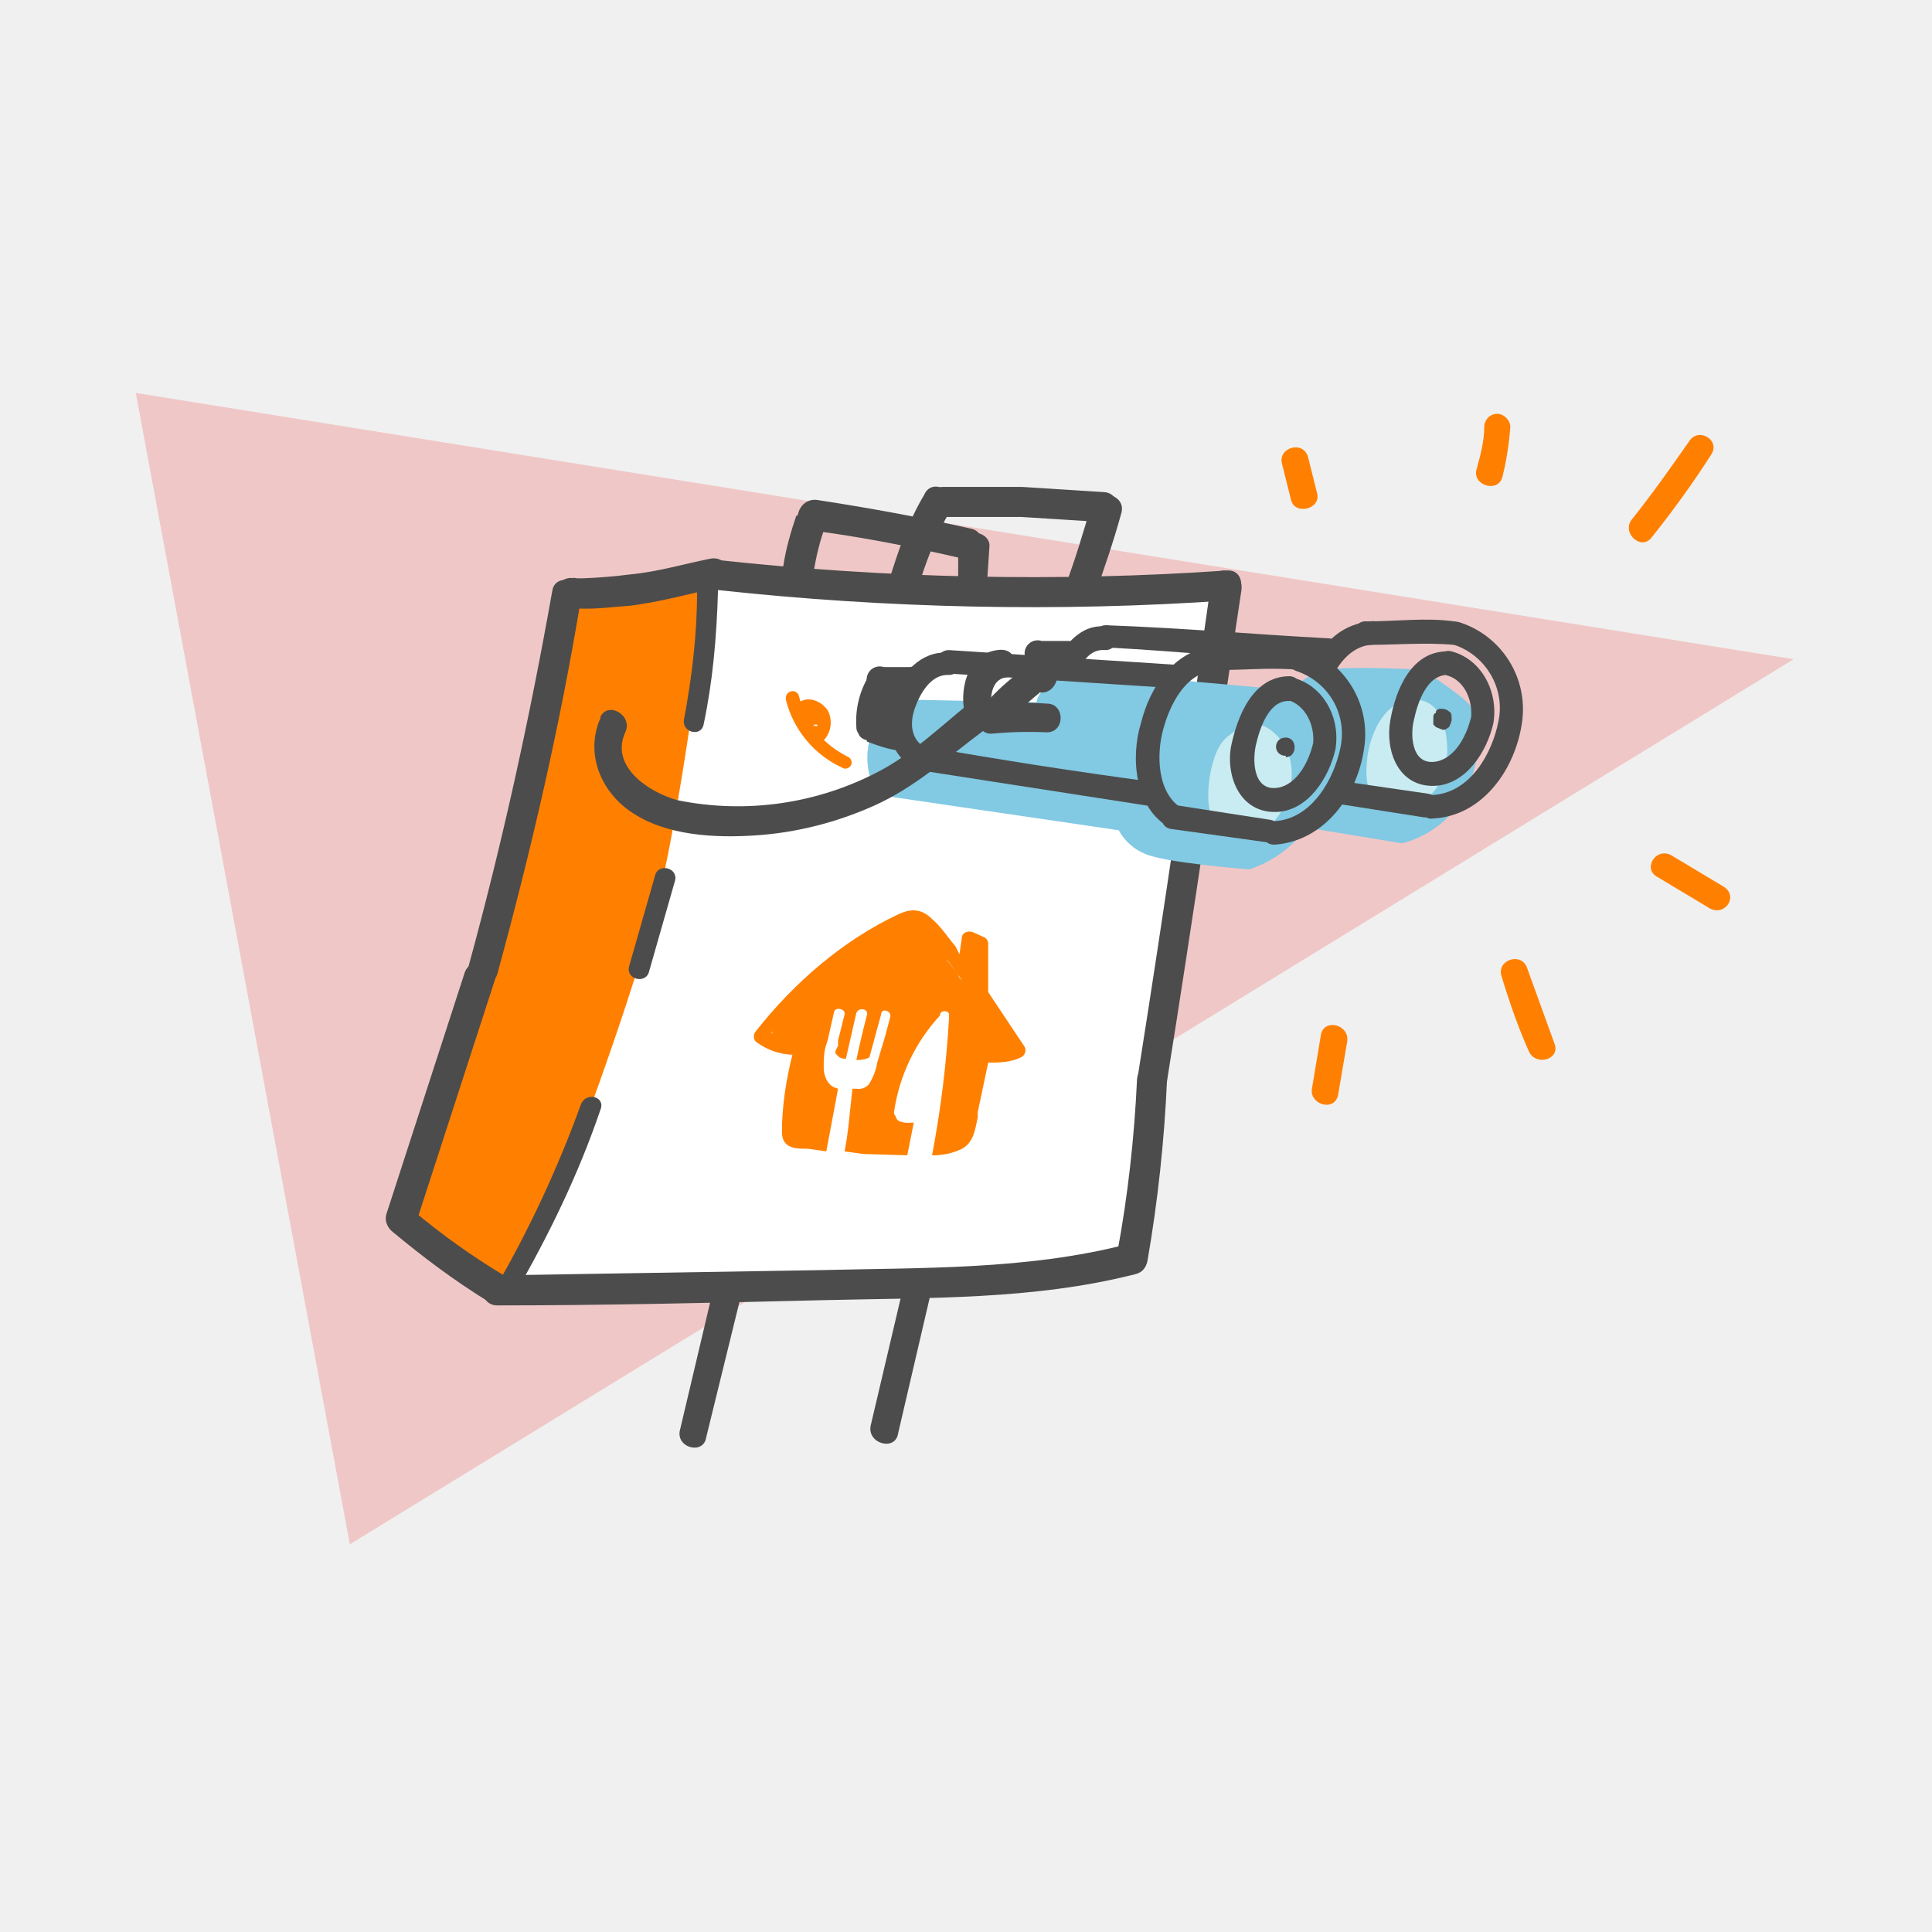
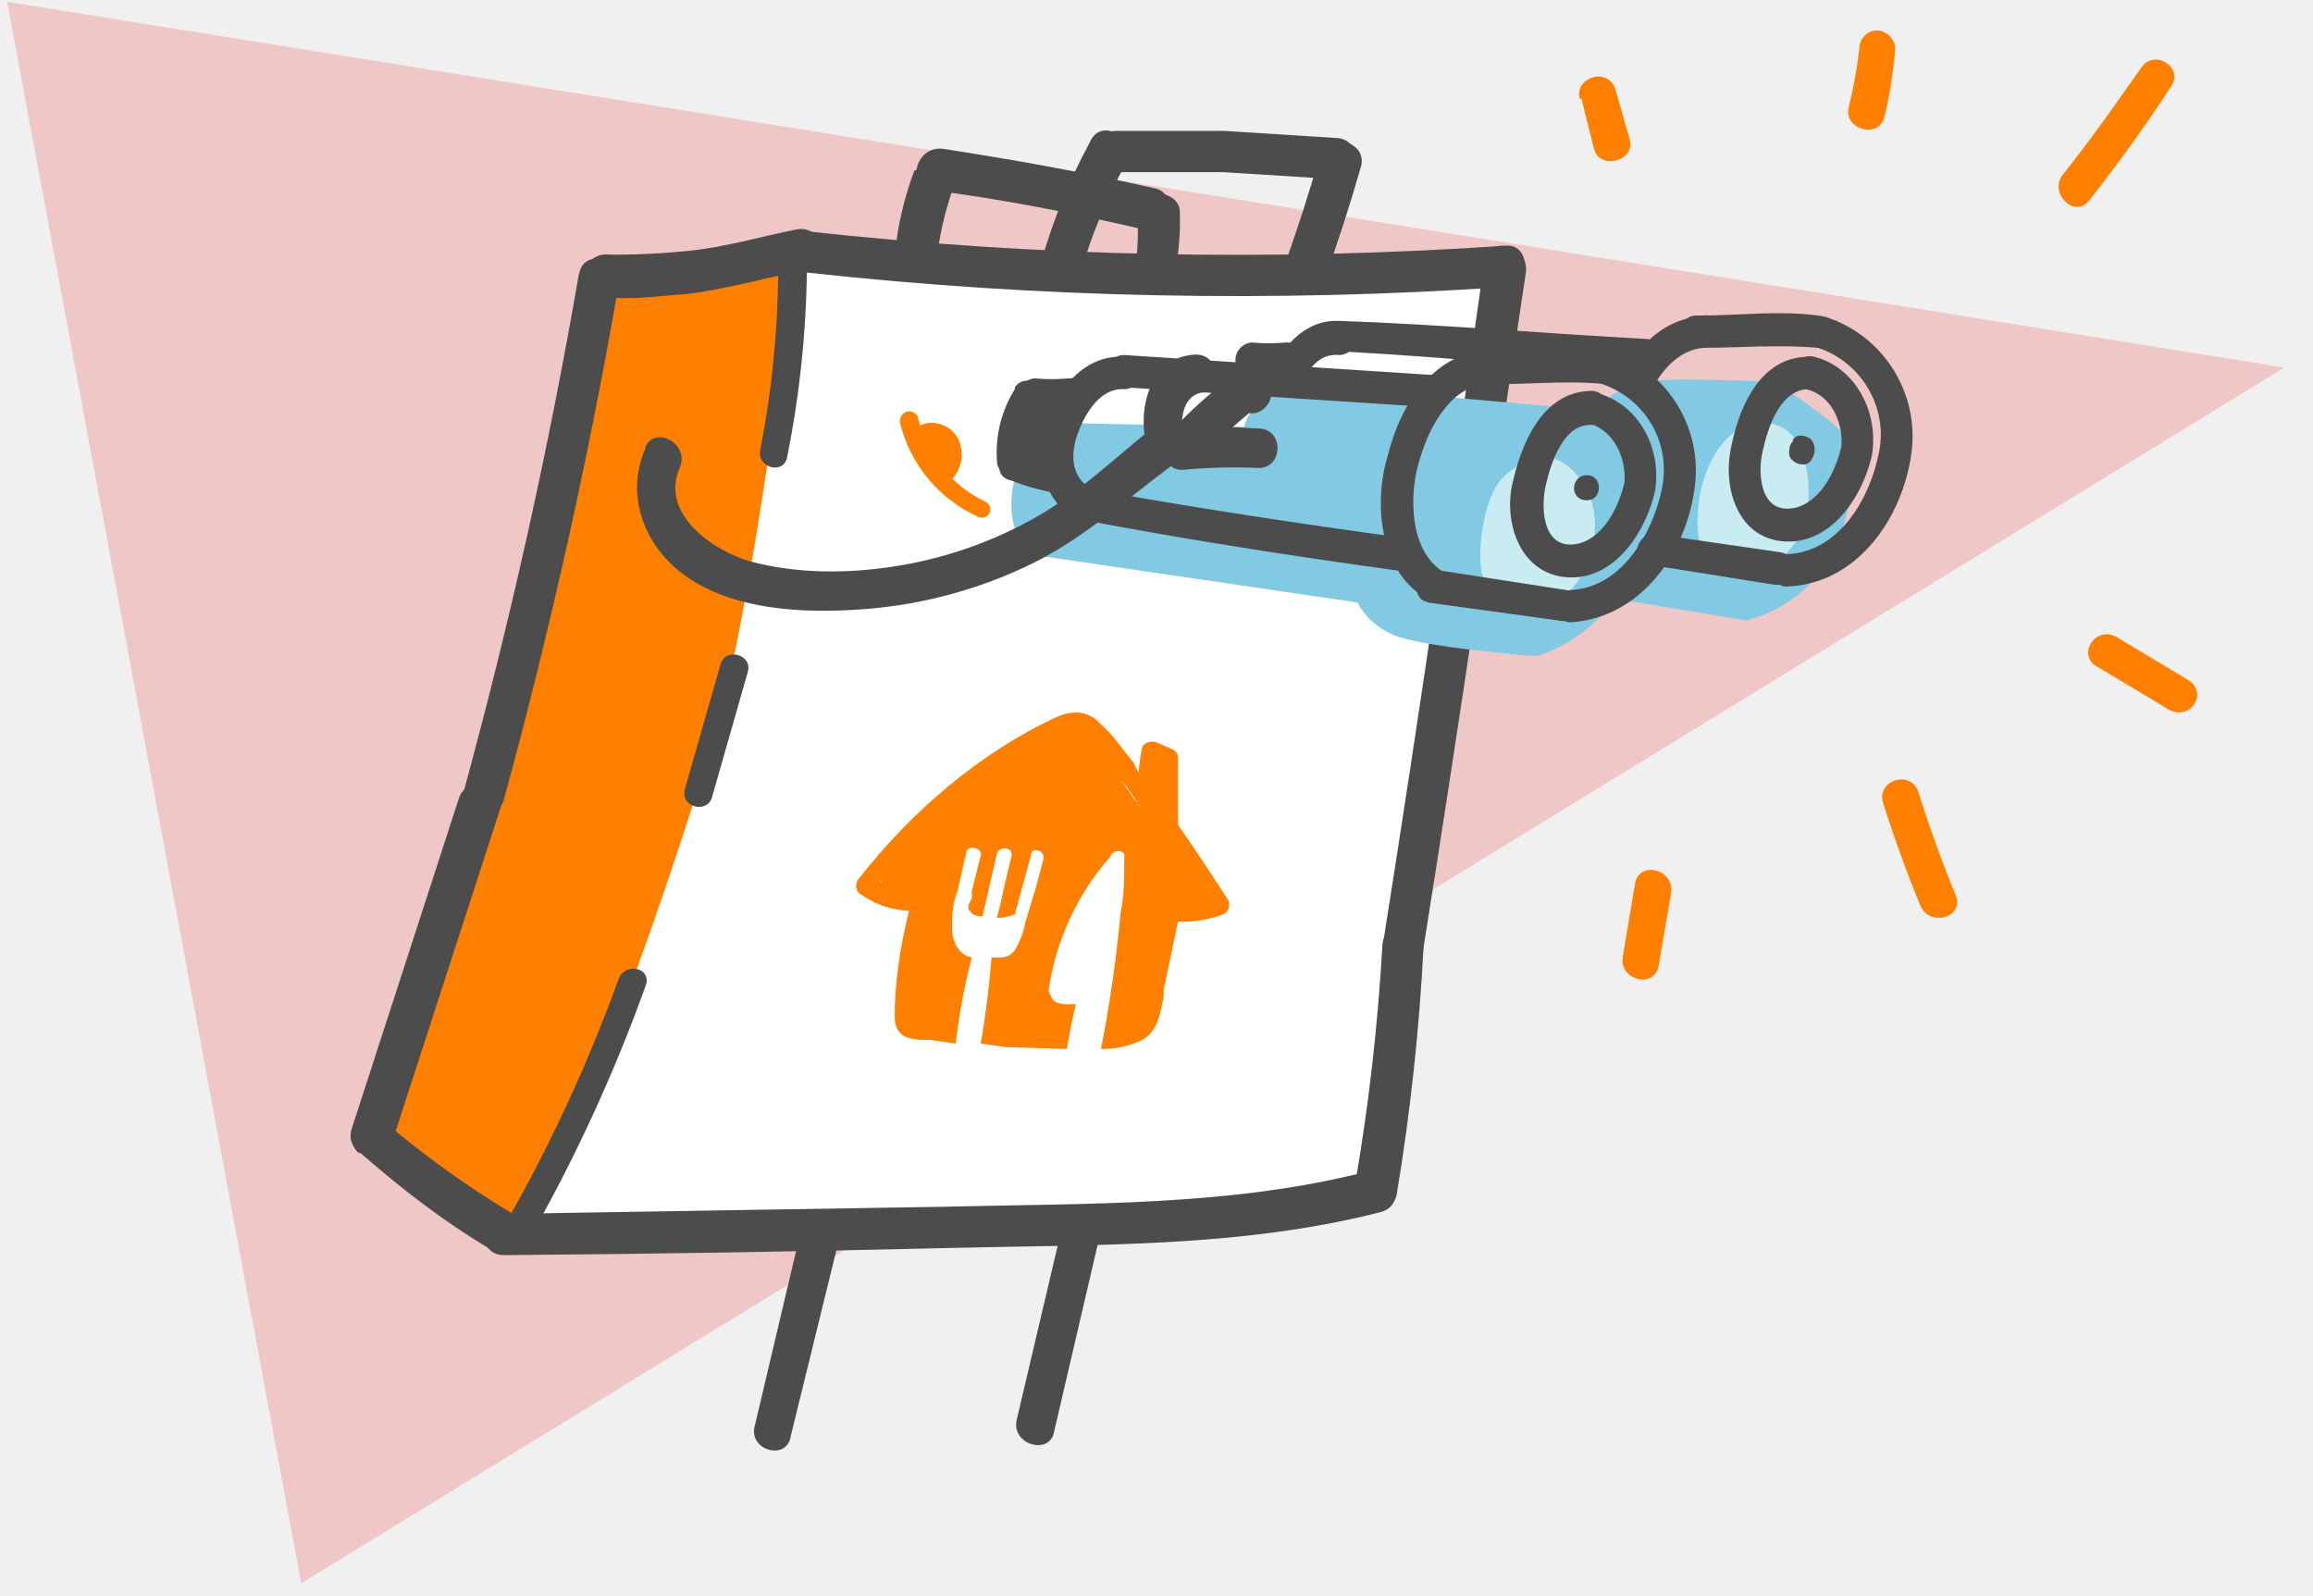
- <svg xmlns="http://www.w3.org/2000/svg" fill="none" viewBox="0 0 148 148">
-   <path d="m10.4 30.1 16.4 88.2 110.6-67.8-127-20.4Z" fill="#F0C7C7" />
-   <path d="M30.8 93.3s6.3-18 7.3-22.7l5.5-25.2s6.3-.1 10-1.3c0 0 10.2.3 14.6.8 4.3.4 25.7 0 25.7 0s-4.7 28-4.9 33c-.2 5-1.9 18.6-1.9 18.6s-33.4 1.7-39 2.3c-5.6.7-9.3 0-9.3 0l-8-5.5Z" fill="#fff" />
-   <path d="m38.8 98.8-8-5.5 5-15.2c2.3-7.9 7.6-29.2 7.6-32.3 0 0 8.3-.3 11-1.8 0 0-2.3 19.7-4.6 27.2s-5.6 17-7.6 21l-3.4 6.6Z" fill="#FF8000" />
-   <path fill-rule="evenodd" clip-rule="evenodd" d="M78.5 80.2 75.7 76v-3.7c0-.2-.1-.4-.3-.5l-.9-.4c-.3-.1-.7 0-.8.3l-.2 1.4-.3-.6c-.6-.7-1.1-1.5-1.8-2.1-.8-.8-1.6-.8-2.5-.4-4.3 2-8.1 5.3-11 9a.6.6 0 0 0 0 .8 5 5 0 0 0 2.8 1c-.5 2-.8 4-.8 5.9 0 1.2.9 1.3 1.8 1.3h.2l1.4.2.9-4.8-.3-.1c-.6-.3-.8-1-.8-1.5 0-.6 0-1.2.2-1.8l.1-.3.5-2.2c.1-.4.9-.2.8.2l-.5 2v.4l-.2.4v.2l.1.1.2.2.3.1h.2l.8-3.5c.2-.5 1-.3.8.2a71.7 71.7 0 0 0-.8 3.4c.3 0 .6 0 1-.2l.9-3.3c0-.5.8-.3.7.2l-.4 1.5-.6 2c-.1.6-.3 1.1-.6 1.6a1 1 0 0 1-1 .4h-.3c-.2 1.7-.3 3.3-.6 4.8l1.4.2 3.4.1.5-2.5h-.2a2 2 0 0 1-.9-.1.6.6 0 0 1-.3-.4.4.4 0 0 1-.1-.4 13.8 13.8 0 0 1 3.5-7.3c0-.5.8-.4.7 0v.2a81.4 81.4 0 0 1-1.3 10.5 5 5 0 0 0 2.3-.5c.9-.5 1-1.5 1.2-2.4v-.4l.8-3.8c.8 0 1.7 0 2.5-.4a.6.6 0 0 0 .3-.8Zm-19.4-1V79l.1.2-.1-.1Zm6.4-3.6Zm7-2 .2.1.7 1 .1.2.2.2-1.1-1.5Zm2 .8v.1-.2.1Z" fill="#FF8000" />
-   <path d="M43.3 46.5c1.6.3 3.4 0 5-.1 2.3-.3 4.5-.9 6.7-1.4 1.5-.3.9-2.5-.6-2.2-2 .4-4 1-6.1 1.2a40.6 40.6 0 0 1-3.6.3h-.5s-.5-.1-.2 0c-1.5-.3-2.1 2-.7 2.2Z" fill="#4C4C4C" />
-   <path d="M55 45.2c12.9 1.4 26 1.7 39 .8 1.4 0 1.5-2.4 0-2.3-13 .9-26.1.6-39-.8-1.5-.2-1.5 2.1 0 2.3ZM42.3 45.3c-1.7 9.6-3.8 19.2-6.4 28.7-.4 1.4 1.8 2 2.2.6 2.6-9.5 4.8-19 6.4-28.7.3-1.5-2-2.1-2.2-.6Z" fill="#4C4C4C" />
-   <path d="m35.6 74.5-6 18.5c-.4 1.5 1.8 2 2.3.6l6-18.5c.5-1.4-1.8-2-2.3-.6ZM92.8 44.5c-1.8 12.6-3.6 25.1-5.6 37.7-.3 1.4 2 2 2.2.6 2-12.5 3.8-25 5.7-37.6.2-1.5-2-2.1-2.3-.7Z" fill="#4C4C4C" />
-   <path d="M87.1 82.7c-.2 4.4-.7 8.9-1.5 13.2-.2 1.5 2 2.2 2.3.7.8-4.6 1.3-9.3 1.5-13.9.1-1.5-2.2-1.5-2.3 0ZM30 94.3c2.4 2 4.8 3.8 7.4 5.4 1.3.7 2.5-1.3 1.2-2a55 55 0 0 1-7-5c-1-1-2.7.6-1.6 1.6Z" fill="#4C4C4C" />
-   <path d="M38 100c8.4 0 16.8-.2 25-.4 8-.2 16.2 0 24-2 1.5-.4.8-2.6-.6-2.3-7.7 2-15.8 1.8-23.7 2l-24.6.4c-1.5 0-1.5 2.3 0 2.3ZM70.3 45.1c.6-2 1.4-4.1 2.5-6 .7-1.4-1.4-2.6-2-1.2-1.2 2-2 4.3-2.7 6.6-.4 1.4 1.8 2 2.2.6Z" fill="#4C4C4C" />
-   <path d="M72.2 39.6h6l6.4.4c1.5.2 1.4-2.2 0-2.3l-6.3-.4h-6.1c-1.5.1-1.5 2.4 0 2.3Z" fill="#4C4C4C" />
-   <path d="M83.6 38.7c-.6 2-1.2 4.1-2 6.2-.5 1.4 1.8 2 2.3.6.7-2 1.4-4 2-6.2.4-1.4-1.8-2-2.3-.6ZM75.6 44.8l.2-3c0-.6-.6-1-1.2-1-.7 0-1.2.4-1.2 1v2.4c-.2.6 0 1.3.7 1.4.6.2 1.4-.2 1.5-.8Z" fill="#4C4C4C" />
-   <path d="M74.4 40.5c-4-.9-7.9-1.6-11.8-2.2-1.5-.2-2.1 2-.7 2.3 4 .5 8 1.3 11.9 2.2 1.4.3 2-2 .6-2.3Z" fill="#4C4C4C" />
-   <path d="M61 39.5c-.4 1.2-.8 2.5-1 3.9-.2 1.5 2 2 2.3.6.2-1.3.5-2.6 1-3.9.3-.6-.2-1.3-.8-1.4-.6-.2-1.2.2-1.4.8ZM53.4 45.3c0 3.3-.4 6.6-1 9.8-.2 1 1.3 1.4 1.5.4.7-3.3 1-6.7 1.1-10.2 0-1-1.5-1-1.6 0ZM39.4 99.2C42 94.7 44.3 90 46 85c.4-1-1.1-1.4-1.5-.4a87.5 87.5 0 0 1-6.4 13.8c-.5 1 .8 1.7 1.3.8ZM49.7 74.5l2-7c.3-1-1.2-1.4-1.5-.5l-2 7c-.3 1 1.2 1.4 1.5.5ZM54.7 98.5l-2.6 11c-.4 1.4 1.8 2 2 .6l2.7-11c.4-1.4-1.8-2-2.1-.6ZM69.1 99l-2.4 10.2c-.3 1.4 1.9 2 2.1.6l2.4-10.3c.4-1.3-1.7-2-2-.5Z" fill="#4C4C4C" />
-   <path d="M60.2 53.6a7.8 7.8 0 0 0 4.3 5.2c.3.2.6 0 .7-.2.1-.2 0-.5-.2-.6-2-1-3.3-2.6-3.8-4.7-.2-.6-1.1-.4-1 .3Z" fill="#FF8000" />
-   <path d="m61.6 54.8.2-.1c-.1 0 0 0 0 0v-.1h.4c-.1 0 0 0 0 0h.1v.2h.1a3 3 0 0 1 .2.3c0-.1 0 0 0 0v.1s0 .2 0 0v.6c0-.1 0 0 0 0l-.1.1-.1.1-.2.2c-.2.2-.2.5 0 .7.2.2.5.2.7 0a2 2 0 0 0 .5-2.5c-.3-.4-.7-.7-1.2-.8-.5-.1-1 .1-1.3.5a.5.5 0 1 0 .7.7Z" fill="#FF8000" />
-   <path d="m61.4 54.8.5 1v-.2a11 11 0 0 1 .2.5v-.3l.3-.3h.4v.1l.2.3v.2l-.3.4a.5.5 0 1 0-.7-.7c0 .3.1.6.4.7a.5.5 0 0 0 .7-.6l-.1-.3a10.7 10.7 0 0 0-.7-1.3l-.3-.2a.5.5 0 0 0-.6.7Z" fill="#FF8000" />
-   <path d="m67.3 60.9 18.4 2.7a4 4 0 0 0 2 1.8c1.5.7 8 1.2 8 1.2a8.9 8.9 0 0 0 4.4-3.2l7.3 1.2s3.5-.7 5-4.2c1.5-3.4.7-6 0-6.6-.7-.7-3.4-2.5-3.4-2.5s-6.2-.3-7 0c-1 .3-2.1.3-2.8 1.6l-9-.8-8.8-.5s-1.8 1-2 2.2l-9.6-.2s-2.5.5-3.2 3.1c-.6 2.6.7 4.2.7 4.2Z" fill="#82C9E3" />
-   <path d="M92.7 62.2c-.4-1.5.1-4 .7-5 .5-1 2.4-2.1 3.6-1.5 1.2.7 2.2 2.2 1.9 4.3-.3 2.2-1.8 3.9-3.2 4-1.4.3-2.6-.4-3-1.8ZM106.9 62c-1.6.2-2.4-1.5-2.2-3.5.1-2 1.3-5 3.7-4.9 2.5 0 2.6 3.6 2.4 4.9a4.2 4.2 0 0 1-4 3.6Z" fill="#C9ECF2" />
-   <path d="M84.8 49.6c5.7.3 11.3.9 17 1.1 1.2 0 1.2-1.7 0-1.8-5.7-.3-11.3-.8-17-1-1.2-.1-1.2 1.7 0 1.7ZM104.7 49.4c2.3 0 4.5-.2 6.7 0 1.2.1 1.2-1.7 0-1.8-2.2-.3-4.4 0-6.7 0-1.2-.1-1.2 1.7 0 1.8ZM102 61.5l7 1.1c1.1.2 1.6-1.6.4-1.8l-6.9-1c-1.1-.2-1.6 1.5-.4 1.7Z" fill="#4C4C4C" />
-   <path d="M111.4 49.4c2.4.8 3.9 3.3 3.4 5.8-.5 2.6-2.2 5.5-5 5.7-1.2 0-1.2 2 0 1.8 3.8-.2 6.3-3.8 6.8-7.4a7 7 0 0 0-4.7-7.6c-1.1-.4-1.6 1.3-.5 1.7Z" fill="#4C4C4C" />
-   <path d="M111 49.9c-2.9-.1-4.1 3-4.5 5.3-.4 2.3.6 5.1 3.4 5 2.4-.1 4-2.6 4.5-4.8.4-2.4-.9-4.9-3.2-5.5-1.2-.3-1.7 1.5-.5 1.8 1.4.3 2.1 1.8 2 3.2-.3 1.3-1.1 3-2.5 3.4-2 .5-2.2-1.8-1.9-3.1.3-1.4 1-3.5 2.6-3.5 1.2 0 1.2-1.8 0-1.8ZM105 47.6c-2 .2-3.3 1.3-4.3 3-.6 1 1 1.8 1.6.8.6-1 1.5-1.9 2.7-2 1.2-.1 1.2-2 0-1.8ZM84.7 48c-1.6-.2-2.8 1-3.6 2.3-.6 1 1 1.9 1.6.9.4-.8 1-1.5 2-1.4.5 0 1-.5 1-1a1 1 0 0 0-1-.9Z" fill="#4C4C4C" />
-   <path d="M81.7 49.1h-1.9a1 1 0 1 0 0 1.9l2.4-.1c.5 0 .8-.7.6-1.1-.1-.6-.6-.7-1-.7Z" fill="#4C4C4C" />
-   <path d="m72.7 51.6 17 1.1c1.2 0 1.2-1.8 0-1.8l-17-1.1c-1.2 0-1.2 1.8 0 1.8ZM70.4 59l17.4 2.7c1.1.2 1.6-1.6.5-1.8a428 428 0 0 1-17.4-2.7c-1.2-.2-1.7 1.5-.5 1.7ZM92.6 51.3c2.2.1 4.5-.2 6.7 0 1.2.2 1.2-1.6 0-1.8-2.2-.2-4.5.1-6.7 0-1.2 0-1.2 1.8 0 1.8ZM89.7 63.5l7.2 1c1.1.3 1.6-1.5.4-1.7l-7.1-1.1c-1.2-.2-1.7 1.6-.5 1.8Z" fill="#4C4C4C" />
-   <path d="M99.3 51.4c2.4.8 3.9 3.2 3.4 5.8-.5 2.5-2.2 5.5-5 5.7-1.2 0-1.3 1.9 0 1.8 3.8-.3 6.3-3.8 6.8-7.4a7 7 0 0 0-4.7-7.7c-1.1-.3-1.6 1.4-.5 1.8Z" fill="#4C4C4C" />
-   <path d="M98.8 51.8c-2.8 0-4 3-4.5 5.4-.4 2.3.7 5.1 3.5 5 2.4-.1 4-2.6 4.5-4.8.4-2.4-.9-4.9-3.3-5.5-1-.3-1.6 1.4-.4 1.7 1.4.4 2.1 1.9 2 3.3-.3 1.3-1.1 3-2.5 3.4-2 .5-2.2-1.8-1.9-3.2.3-1.3 1-3.5 2.6-3.4 1.2 0 1.2-1.8 0-1.9ZM92.9 49.5c-3 .4-4.8 3.1-5.5 5.9-.8 2.6-.5 6.5 2.2 8 1 .6 1.9-1 .9-1.5-1.9-1.2-1.9-4.2-1.4-6 .5-1.9 1.7-4.3 3.8-4.5 1.1-.2 1.2-2 0-1.9ZM72.6 50c-4-.3-6.4 6.8-2.6 8.8 1 .6 2-1 .9-1.5-1.2-.7-1.2-2-.8-3.1.4-1.1 1.2-2.5 2.5-2.5 1.2.1 1.2-1.7 0-1.8Z" fill="#4C4C4C" />
-   <path d="M69.6 51.1h-1.9a1 1 0 1 0 0 1.9l2.4-.1c.5-.1.8-.7.6-1.2-.1-.5-.6-.7-1-.6Z" fill="#4C4C4C" />
-   <path d="M66.6 51.7a6.7 6.7 0 0 0-1 4c0 1.1 1.9 1.1 1.8 0 0-1.1.2-2.2.8-3.1.6-1-1-1.9-1.6-1Z" fill="#4C4C4C" />
-   <path d="M66.4 56.8c.8.3 1.6.6 2.5.7.5.1 1-.1 1.1-.6.1-.5-.1-1-.6-1.1-.9-.2-1.7-.4-2.6-.8-.4-.1-1 .2-1 .7-.2.5.1.9.6 1Z" fill="#4C4C4C" />
-   <path d="M67.5 52.3c-.5 1-1.2 2.2-1 3.4.3 1.2 2 .7 1.8-.5l.3-1 .5-1c.6-1-1-2-1.6-1ZM98.5 58c.9 0 .9-1.5 0-1.5-1 0-1 1.4 0 1.4ZM109.8 55v.5l.2.2.5.2h.2l.3-.2.1-.2.1-.3V55c0-.2 0-.4-.2-.5a.8.8 0 0 0-.5-.2h-.2s-.2 0-.3.2v.1c-.2.1-.2.2-.2.4Z" fill="#4C4C4C" />
-   <path d="M46 55c-1.2 2.7 0 5.7 2.5 7.3 2.6 1.7 6.2 1.9 9.3 1.7 3.2-.2 6.3-1 9.2-2.3 3.1-1.4 5.5-3.6 8.3-5.7 1-.9 0-2.8-1.2-2-2.2 1.8-4.2 3.7-6.6 5a23.2 23.2 0 0 1-15.6 2.3c-2.2-.6-5.2-2.6-4-5.2.6-1.3-1.3-2.4-1.9-1.2Z" fill="#4C4C4C" />
-   <path d="M76 54.4c-.2-.8-.1-2.3 1-2.5.6 0 .9-.8.7-1.3-.1-.7-.7-.9-1.3-.8-2.4.3-3 3.3-2.4 5.2.4 1.4 2.5.8 2-.6Z" fill="#4C4C4C" />
-   <path d="M76.8 55.8a22.4 22.4 0 0 1 2.8-2.7c.2-.2.1-.2-.3-.2 1.2.7 2.4-1.2 1.1-1.9-1-.6-2 .1-2.7.8-.9.7-1.7 1.5-2.5 2.4-.9 1 .7 2.6 1.6 1.6Z" fill="#4C4C4C" />
-   <path d="M76 56.2a30 30 0 0 1 4.2-.1c1.4 0 1.4-2.2 0-2.2a30 30 0 0 0-4.2 0c-1.4.2-1.4 2.4 0 2.3Z" fill="#4C4C4C" />
-   <path d="m101.2 79.2-.7 4.2c-.2 1.2 1.7 1.8 2 .5l.7-4.1c.2-1.3-1.7-1.8-2-.6ZM115 74.7c.6 2 1.3 4 2.1 5.8.5 1.2 2.4.7 2-.5l-2.1-5.8c-.4-1.3-2.3-.7-2 .5ZM127 67.2l4 2.4c1.2.6 2.2-1 1-1.7l-4-2.4c-1.2-.6-2.2 1.1-1 1.7ZM126.5 41.2c1.6-2 3.2-4.2 4.6-6.4.7-1.1-1-2.1-1.7-1-1.4 2-2.8 4-4.4 6-.8 1 .7 2.4 1.5 1.4ZM113.7 32.7c0 1.1-.3 2.2-.6 3.3-.3 1.2 1.7 1.8 2 .5.3-1.2.5-2.5.6-3.8 0-.5-.5-1-1-1-.6 0-1 .5-1 1ZM98.2 35.5l.7 2.8c.3 1.2 2.3.7 2-.5l-.7-2.8c-.4-1.3-2.3-.7-2 .5Z" fill="#FF8000" />
+ <svg xmlns="http://www.w3.org/2000/svg" fill="none" viewBox="0 0 129 89">
+   <path d="m.4.1 16.4 88.2 110.6-67.8L.4.1Z" fill="#F0C7C7" />
+   <path d="M20.8 63.3s6.3-18 7.3-22.7l5.5-25.2s6.3-.1 10-1.3c0 0 10.2.3 14.6.8s25.7 0 25.7 0-4.7 28-4.9 33c-.2 5-1.9 18.6-1.9 18.6s-33.4 1.7-39 2.3c-5.6.7-9.3 0-9.3 0l-8-5.5Z" fill="#fff" />
+   <path d="m28.8 68.8-8-5.5s2.5-7.4 5-15.2c2.3-7.9 7.6-29.2 7.6-32.3 0 0 8.3-.3 11-1.8 0 0-2.3 19.7-4.6 27.2s-5.6 17-7.6 21l-3.4 6.6Z" fill="#FF8000" />
+   <path fill-rule="evenodd" clip-rule="evenodd" d="M68.5 50.2a146.5 146.5 0 0 0-2.8-4.2v-3.7a.5.5 0 0 0-.3-.5l-.9-.4c-.3-.1-.7 0-.8.3a10.8 10.8 0 0 0-.2 1.4l-.3-.6c-.6-.7-1.1-1.5-1.8-2.1-.7-.8-1.6-.8-2.5-.4-4.3 2-8.1 5.3-11 9a.6.6 0 0 0 0 .8 5 5 0 0 0 2.8 1c-.5 2-.8 4-.8 5.9 0 1.2.9 1.3 1.8 1.3h.2l1.4.2a35.4 35.4 0 0 1 .9-4.8 1.9 1.9 0 0 1-.3-.1c-.6-.3-.8-1-.8-1.5 0-.6 0-1.2.2-1.8l.1-.3.5-2.2c.1-.4.9-.2.8.2l-.5 2v.4l-.2.4a.4.4 0 0 1 0 .2.2.2 0 0 0 .1.1.6.6 0 0 0 .2.2 1 1 0 0 0 .3.1h.2l.8-3.5c.2-.5 1-.3.8.2a71.7 71.7 0 0 0-.6 2.6l-.2.8a3.4 3.4 0 0 0 1-.2l.9-3.3c0-.5.8-.3.7.2l-.4 1.5-.6 2a5.2 5.2 0 0 1-.6 1.6 1 1 0 0 1-.8.4.9.9 0 0 1-.1 0 .4.4 0 0 1-.1 0h-.3a52.1 52.1 0 0 1-.6 4.8l1.4.2 3.4.1A40.1 40.1 0 0 1 60 56h-.2a2 2 0 0 1-.9-.1.6.6 0 0 1-.3-.4.4.4 0 0 1-.1-.4 13.8 13.8 0 0 1 .4-1.8 14.5 14.5 0 0 1 3-5.5c.2-.5.9-.4.8 0a.4.4 0 0 1 0 .2c0 1 0 2-.2 2.9a76 76 0 0 1-.6 4.8 58.8 58.8 0 0 1-.5 2.8 5 5 0 0 0 2.3-.5c.9-.5 1-1.5 1.2-2.4a23.9 23.9 0 0 1 0-.4l.8-3.8a6.5 6.5 0 0 0 2.5-.4.6.6 0 0 0 .3-.8Zm-19.4-1a1.6 1.6 0 0 0 0-.1l.1.1h-.1Zm6.4-3.6Zm7-2 .2.1.7 1 .1.2.2.2a11.3 11.3 0 0 1-1.1-1.5Zm2 .8v.1-.2a.5.5 0 0 1 0 .1Z" fill="#FF8000" />
+   <path d="M33.3 16.5c1.6.3 3.4 0 5-.1 2.3-.3 4.5-.9 6.7-1.4 1.5-.3.9-2.5-.6-2.2-2 .4-4 1-6.1 1.2a40.6 40.6 0 0 1-3.6.2H34c-1.5-.2-2.1 2-.7 2.3Z" fill="#4C4C4C" />
+   <path d="M45 15.2a219.8 219.8 0 0 0 39 .8c1.4 0 1.4-2.4 0-2.3a219.8 219.8 0 0 1-39-.8c-1.5-.2-1.5 2.1 0 2.3Zm-12.7 0A308.2 308.2 0 0 1 25.9 44c-.4 1.4 1.8 2 2.2.6a309.2 309.2 0 0 0 6.4-28.7c.3-1.5-2-2.1-2.2-.6Z" fill="#4C4C4C" />
+   <path d="m25.6 44.5-6 18.5c-.4 1.5 1.8 2 2.3.6l6-18.5c.5-1.4-1.8-2-2.3-.6Zm57.2-30c-1.8 12.6-3.6 25.1-5.6 37.7-.3 1.4 2 2 2.2.6 2-12.5 3.8-25 5.7-37.6.2-1.5-2-2.1-2.3-.7Z" fill="#4C4C4C" />
+   <path d="M77.1 52.7a116.9 116.9 0 0 1-1.5 13.2c-.2 1.5 2 2.2 2.3.7a122.7 122.7 0 0 0 1.5-13.9c.1-1.5-2.2-1.5-2.3 0Zm-57 11.6c2.3 2 4.6 3.8 7.3 5.4 1.3.7 2.5-1.3 1.2-2a55 55 0 0 1-7-5c-1-1-2.7.6-1.6 1.6Z" fill="#4C4C4C" />
+   <path d="M28 70a1501.2 1501.2 0 0 0 25-.4c8-.2 16.2 0 24-2 1.5-.4.8-2.6-.6-2.3-7.7 2-15.8 1.8-23.7 2l-24.6.4c-1.5 0-1.5 2.3 0 2.3Zm32.3-54.9a29.8 29.8 0 0 1 2.5-6c.7-1.4-1.4-2.6-2-1.2a32.8 32.8 0 0 0-2.7 6.6c-.4 1.4 1.8 2 2.2.6Z" fill="#4C4C4C" />
+   <path d="M62.2 9.6h6l6.4.4c1.5.2 1.4-2.2 0-2.3l-6.3-.4h-6.1c-1.5.1-1.5 2.4 0 2.3Z" fill="#4C4C4C" />
+   <path d="M73.6 8.7a94.7 94.7 0 0 1-2 6.2c-.5 1.4 1.8 2 2.3.6a95.2 95.2 0 0 0 2-6.2c.4-1.4-1.8-2-2.3-.6Zm-8 6.1a14.8 14.8 0 0 0 .2-3c0-.6-.6-1-1.2-1-.7 0-1.2.4-1.2 1a11.8 11.8 0 0 1 0 2.4c-.2.6 0 1.3.7 1.4.6.2 1.4-.2 1.5-.8Z" fill="#4C4C4C" />
+   <path d="M64.4 10.5c-4-.9-7.9-1.6-11.8-2.2-1.5-.2-2.1 2-.7 2.3 4 .5 8 1.3 11.9 2.2 1.4.3 2-2 .6-2.3Z" fill="#4C4C4C" />
+   <path d="M51 9.5a18.6 18.6 0 0 0-1 3.9c-.2 1.5 2 2 2.3.6a18.5 18.5 0 0 1 1-3.9c.3-.6-.2-1.3-.8-1.4-.6-.2-1.2.2-1.4.8Zm-7.6 5.8a53.7 53.7 0 0 1-1 9.8c-.2 1 1.3 1.4 1.5.4A56.1 56.1 0 0 0 45 15.3c0-1-1.5-1-1.6 0Zm-14 54A90.3 90.3 0 0 0 36 55c.4-1-1.1-1.4-1.5-.4a87.5 87.5 0 0 1-6.4 13.8c-.5 1 .8 1.7 1.3.8Zm10.3-24.8 2-7c.3-1-1.2-1.4-1.5-.5l-2 7c-.3 1 1.2 1.4 1.5.5Zm5 24-2.6 11c-.4 1.4 1.8 2 2 .6l2.7-11c.4-1.4-1.8-2-2.1-.6Zm14.4.5-2.4 10.2c-.3 1.4 1.9 2 2.1.6l2.4-10.3c.4-1.3-1.7-2-2-.5Z" fill="#4C4C4C" />
+   <path d="M50.2 23.6a7.8 7.8 0 0 0 4.3 5.2.5.5 0 0 0 .7-.2.5.5 0 0 0-.2-.6 6.9 6.9 0 0 1-3.8-4.7c-.2-.6-1.1-.4-1 .3Z" fill="#FF8000" />
+   <path d="m51.6 24.8.2-.1c-.1 0 0 0 0 0v-.1h.4c-.1 0 0 0 0 0a13.3 13.3 0 0 0 .2.2 3 3 0 0 1 .2.3c0-.1 0 0 0 0a1 1 0 0 1 0 .1s0 .2 0 0a1 1 0 0 1 0 .3.6.6 0 0 1 0 .3c0-.1 0 0 0 0a1 1 0 0 1-.1.1l-.1.1a1.7 1.7 0 0 1-.2.2.5.5 0 0 0 0 .7.5.5 0 0 0 .7 0 2 2 0 0 0 .5-2.5 1.7 1.7 0 0 0-1.2-.8c-.5-.1-1 .1-1.3.5a.5.5 0 1 0 .7.7Z" fill="#FF8000" />
+   <path d="m51.4 24.8.5 1v-.2.3l.2.2v-.3l.3-.3h.4v.1l.2.3v.2l-.3.4a.5.5 0 1 0-.3-1 .5.5 0 0 0-.4.3.5.5 0 0 0 .4.7.5.5 0 0 0 .7-.6 1.1 1.1 0 0 0-.1-.3l-.2-.3a5.5 5.5 0 0 0-.5-1 .5.5 0 0 0-.3-.2.5.5 0 0 0-.6.7Z" fill="#FF8000" />
+   <path d="m57.3 30.9 18.4 2.7a4 4 0 0 0 2 1.8c1.5.7 8 1.2 8 1.2a8.9 8.9 0 0 0 4.4-3.2l7.3 1.2s3.5-.7 5-4.2c1.5-3.4.7-6 0-6.6-.7-.7-3.4-2.5-3.4-2.5s-6.2-.3-7 0c-1 .3-2.1.3-2.8 1.6l-9-.8-8.8-.5s-1.8 1-2 2.2l-9.6-.2s-2.5.5-3.2 3.1c-.7 2.6.7 4.2.7 4.2Z" fill="#82C9E3" />
+   <path d="M82.7 32.2c-.4-1.5.1-4 .7-5 .5-1 2.4-2.1 3.6-1.5 1.2.7 2.2 2.2 1.9 4.3-.3 2.2-1.8 3.9-3.2 4-1.4.3-2.6-.4-3-1.8Zm14.2-.1c-1.6.1-2.4-1.6-2.2-3.6.1-2 1.3-5 3.7-4.9 2.5 0 2.6 3.6 2.4 4.9a4.2 4.2 0 0 1-4 3.6Z" fill="#C9ECF2" />
+   <path d="M74.8 19.6c5.7.3 11.3.9 17 1.1 1.2 0 1.2-1.7 0-1.8-5.7-.3-11.3-.8-17-1-1.2-.1-1.2 1.7 0 1.7Zm20-.2c2.2 0 4.4-.2 6.6 0 1.2.1 1.2-1.7 0-1.8-2.2-.3-4.4 0-6.7 0-1.2-.1-1.2 1.7 0 1.8ZM92 31.5l6.9 1.1c1.1.2 1.6-1.6.4-1.8l-6.9-1c-1.1-.2-1.6 1.5-.4 1.7Z" fill="#4C4C4C" />
+   <path d="M101.4 19.4c2.4.8 3.9 3.3 3.4 5.8-.5 2.6-2.2 5.5-5 5.7-1.2 0-1.2 2 0 1.8 3.8-.2 6.3-3.8 6.8-7.4a7 7 0 0 0-4.7-7.6c-1.1-.4-1.6 1.3-.5 1.7Z" fill="#4C4C4C" />
+   <path d="M101 19.9c-2.9-.1-4.1 3-4.5 5.3-.4 2.3.6 5.1 3.4 5 2.4-.1 4-2.6 4.5-4.8.4-2.4-.9-4.9-3.2-5.5-1.2-.3-1.7 1.5-.5 1.8 1.4.3 2.1 1.8 2 3.2-.3 1.3-1.1 3-2.5 3.4-2 .5-2.2-1.8-1.9-3.1.3-1.4 1-3.5 2.6-3.5 1.2 0 1.2-1.8 0-1.8Zm-6-2.3c-2 .2-3.3 1.3-4.3 3-.6 1 1 1.8 1.6.8.6-1 1.5-1.9 2.7-2 1.2-.1 1.2-2 0-1.8Zm-20.3.3c-1.6-.1-2.8 1-3.6 2.4-.6 1 1 1.9 1.6.9.4-.8 1-1.5 2-1.4.5 0 1-.5 1-1a1 1 0 0 0-1-.9Z" fill="#4C4C4C" />
+   <path d="M71.7 19.1a10 10 0 0 1-1.9 0 1 1 0 0 0-.9 1 1 1 0 0 0 1 .9 12.2 12.2 0 0 0 2.3-.1c.5 0 .8-.7.6-1.1-.1-.6-.6-.7-1-.7Z" fill="#4C4C4C" />
+   <path d="m62.7 21.6 17 1.1c1.2 0 1.2-1.8 0-1.8l-17-1.1c-1.2 0-1.2 1.8 0 1.8ZM60.4 29c5.8 1.1 11.6 2 17.4 2.8 1.1.2 1.6-1.6.5-1.8a428 428 0 0 1-17.4-2.7c-1.2-.2-1.7 1.5-.5 1.7Zm22.2-7.6c2.2.1 4.5-.2 6.7 0 1.2.2 1.2-1.6 0-1.8-2.2-.2-4.5.1-6.7 0-1.2 0-1.2 1.8 0 1.8Zm-3 12.2 7.3 1c1.1.3 1.6-1.5.4-1.7l-7.1-1.1c-1.2-.2-1.7 1.6-.5 1.8Z" fill="#4C4C4C" />
+   <path d="M89.3 21.4c2.4.8 3.9 3.2 3.4 5.8-.5 2.5-2.2 5.5-5 5.7-1.2 0-1.3 1.9 0 1.8 3.8-.3 6.3-3.8 6.8-7.4a7 7 0 0 0-4.7-7.7c-1.1-.3-1.6 1.4-.5 1.8Z" fill="#4C4C4C" />
+   <path d="M88.8 21.8c-2.8 0-4 3-4.5 5.4-.4 2.3.7 5.1 3.5 5 2.4-.1 4-2.6 4.5-4.8.4-2.4-.9-4.9-3.3-5.5-1-.3-1.6 1.4-.4 1.7 1.4.4 2.1 1.9 2 3.3-.3 1.3-1.1 3-2.5 3.4-2 .5-2.2-1.8-1.9-3.2.3-1.3 1-3.5 2.6-3.4 1.2 0 1.2-1.8 0-1.9Zm-6-2.3c-3 .4-4.7 3.1-5.4 5.9-.8 2.6-.5 6.5 2.2 8 1 .6 1.9-1 .9-1.5-1.9-1.2-1.9-4.2-1.4-6 .5-1.9 1.7-4.3 3.8-4.5 1.1-.2 1.2-2 0-1.9Zm-20.2.4c-4-.2-6.4 7-2.6 9 1 .5 2-1 .9-1.6-1.2-.7-1.2-2-.8-3.1.4-1.1 1.2-2.5 2.5-2.5 1.2.1 1.2-1.7 0-1.8Z" fill="#4C4C4C" />
+   <path d="M59.6 21.1a9.8 9.8 0 0 1-1.9 0 1 1 0 0 0-.9 1 1 1 0 0 0 1 .9 12.2 12.2 0 0 0 2.3-.1c.5-.1.8-.7.6-1.2-.1-.5-.6-.7-1-.6Z" fill="#4C4C4C" />
+   <path d="M56.6 21.7a6.7 6.7 0 0 0-1 4c0 1.1 1.9 1.1 1.8 0a5 5 0 0 1 .8-3.1c.6-1-1-1.9-1.6-1Z" fill="#4C4C4C" />
+   <path d="M56.4 26.8a12.9 12.9 0 0 0 2.5.7A1 1 0 0 0 60 27c.1-.5-.1-1-.6-1.1a12.8 12.8 0 0 1-2.6-.8c-.4-.1-1 .2-1 .7-.2.5.1.9.6 1Z" fill="#4C4C4C" />
+   <path d="M57.5 22.3c-.5 1-1.2 2.2-1 3.4.3 1.2 2 .7 1.8-.5l.3-1a8.3 8.3 0 0 1 .5-1c.6-1-1-2-1.6-1Zm31 5.6c.9 0 .9-1.4 0-1.4s-1 1.4 0 1.4Zm11.3-2.8a.5.5 0 0 0 0 .3.5.5 0 0 0 .2.3.8.8 0 0 0 .5.2h.2a.7.7 0 0 0 .3-.2l.1-.2a.7.7 0 0 0 .1-.3V25a.8.8 0 0 0-.2-.5.8.8 0 0 0-.5-.2h-.2a.7.7 0 0 0-.3.2v.1a.7.7 0 0 0-.2.4Z" fill="#4C4C4C" />
+   <path d="M36 25c-1.2 2.7 0 5.7 2.5 7.3 2.6 1.7 6.2 1.9 9.3 1.7a25.8 25.8 0 0 0 9.2-2.3c3.1-1.4 5.5-3.6 8.3-5.7 1-.9 0-2.8-1.2-2-2.2 1.8-4.2 3.7-6.6 5a23.2 23.2 0 0 1-7.7 2.6c-2.6.4-5.4.4-8-.3-2-.6-5-2.6-3.9-5.2.6-1.3-1.3-2.4-1.9-1.2Z" fill="#4C4C4C" />
+   <path d="M66 24.4c-.2-.8-.1-2.3 1-2.5.6 0 .9-.8.7-1.3-.1-.7-.7-.9-1.3-.8-2.4.3-3 3.3-2.4 5.2.4 1.4 2.5.8 2-.6Z" fill="#4C4C4C" />
+   <path d="M66.8 25.8a22.4 22.4 0 0 1 2.8-2.7c.2-.2.1-.2-.3-.2 1.2.7 2.3-1.2 1.1-1.9-1-.6-2 .1-2.7.8a22.4 22.4 0 0 0-2.5 2.4c-.9 1 .7 2.6 1.6 1.6Z" fill="#4C4C4C" />
+   <path d="M66 26.2a30 30 0 0 1 4.2-.1c1.4 0 1.4-2.2 0-2.2a30 30 0 0 0-4.2 0c-1.4.2-1.4 2.4 0 2.3Z" fill="#4C4C4C" />
+   <path d="m91.2 49.2-.7 4.2c-.2 1.2 1.7 1.8 2 .5l.7-4.1c.2-1.3-1.7-1.8-2-.6Zm13.8-4.5a71.2 71.2 0 0 0 2.1 5.8c.5 1.2 2.4.7 2-.5a73.4 73.4 0 0 1-2.1-5.8c-.4-1.3-2.3-.7-2 .5Zm12-7.5 4 2.4c1.2.6 2.2-1 1-1.7l-4-2.4c-1.2-.6-2.2 1.1-1 1.7Zm-.5-26a85.2 85.2 0 0 0 4.6-6.4c.7-1.1-1-2.1-1.7-1-1.4 2-2.8 4-4.4 6-.7 1 .7 2.4 1.5 1.4Zm-12.8-8.5a25.3 25.3 0 0 1-.6 3.3c-.3 1.2 1.7 1.8 2 .5.3-1.2.5-2.5.6-3.8 0-.5-.5-1-1-1-.6 0-1 .5-1 1ZM88.2 5.5l.7 2.8c.3 1.2 2.3.7 2-.5L90.1 5c-.4-1.3-2.3-.7-2 .5Z" fill="#FF8000" />
</svg>
